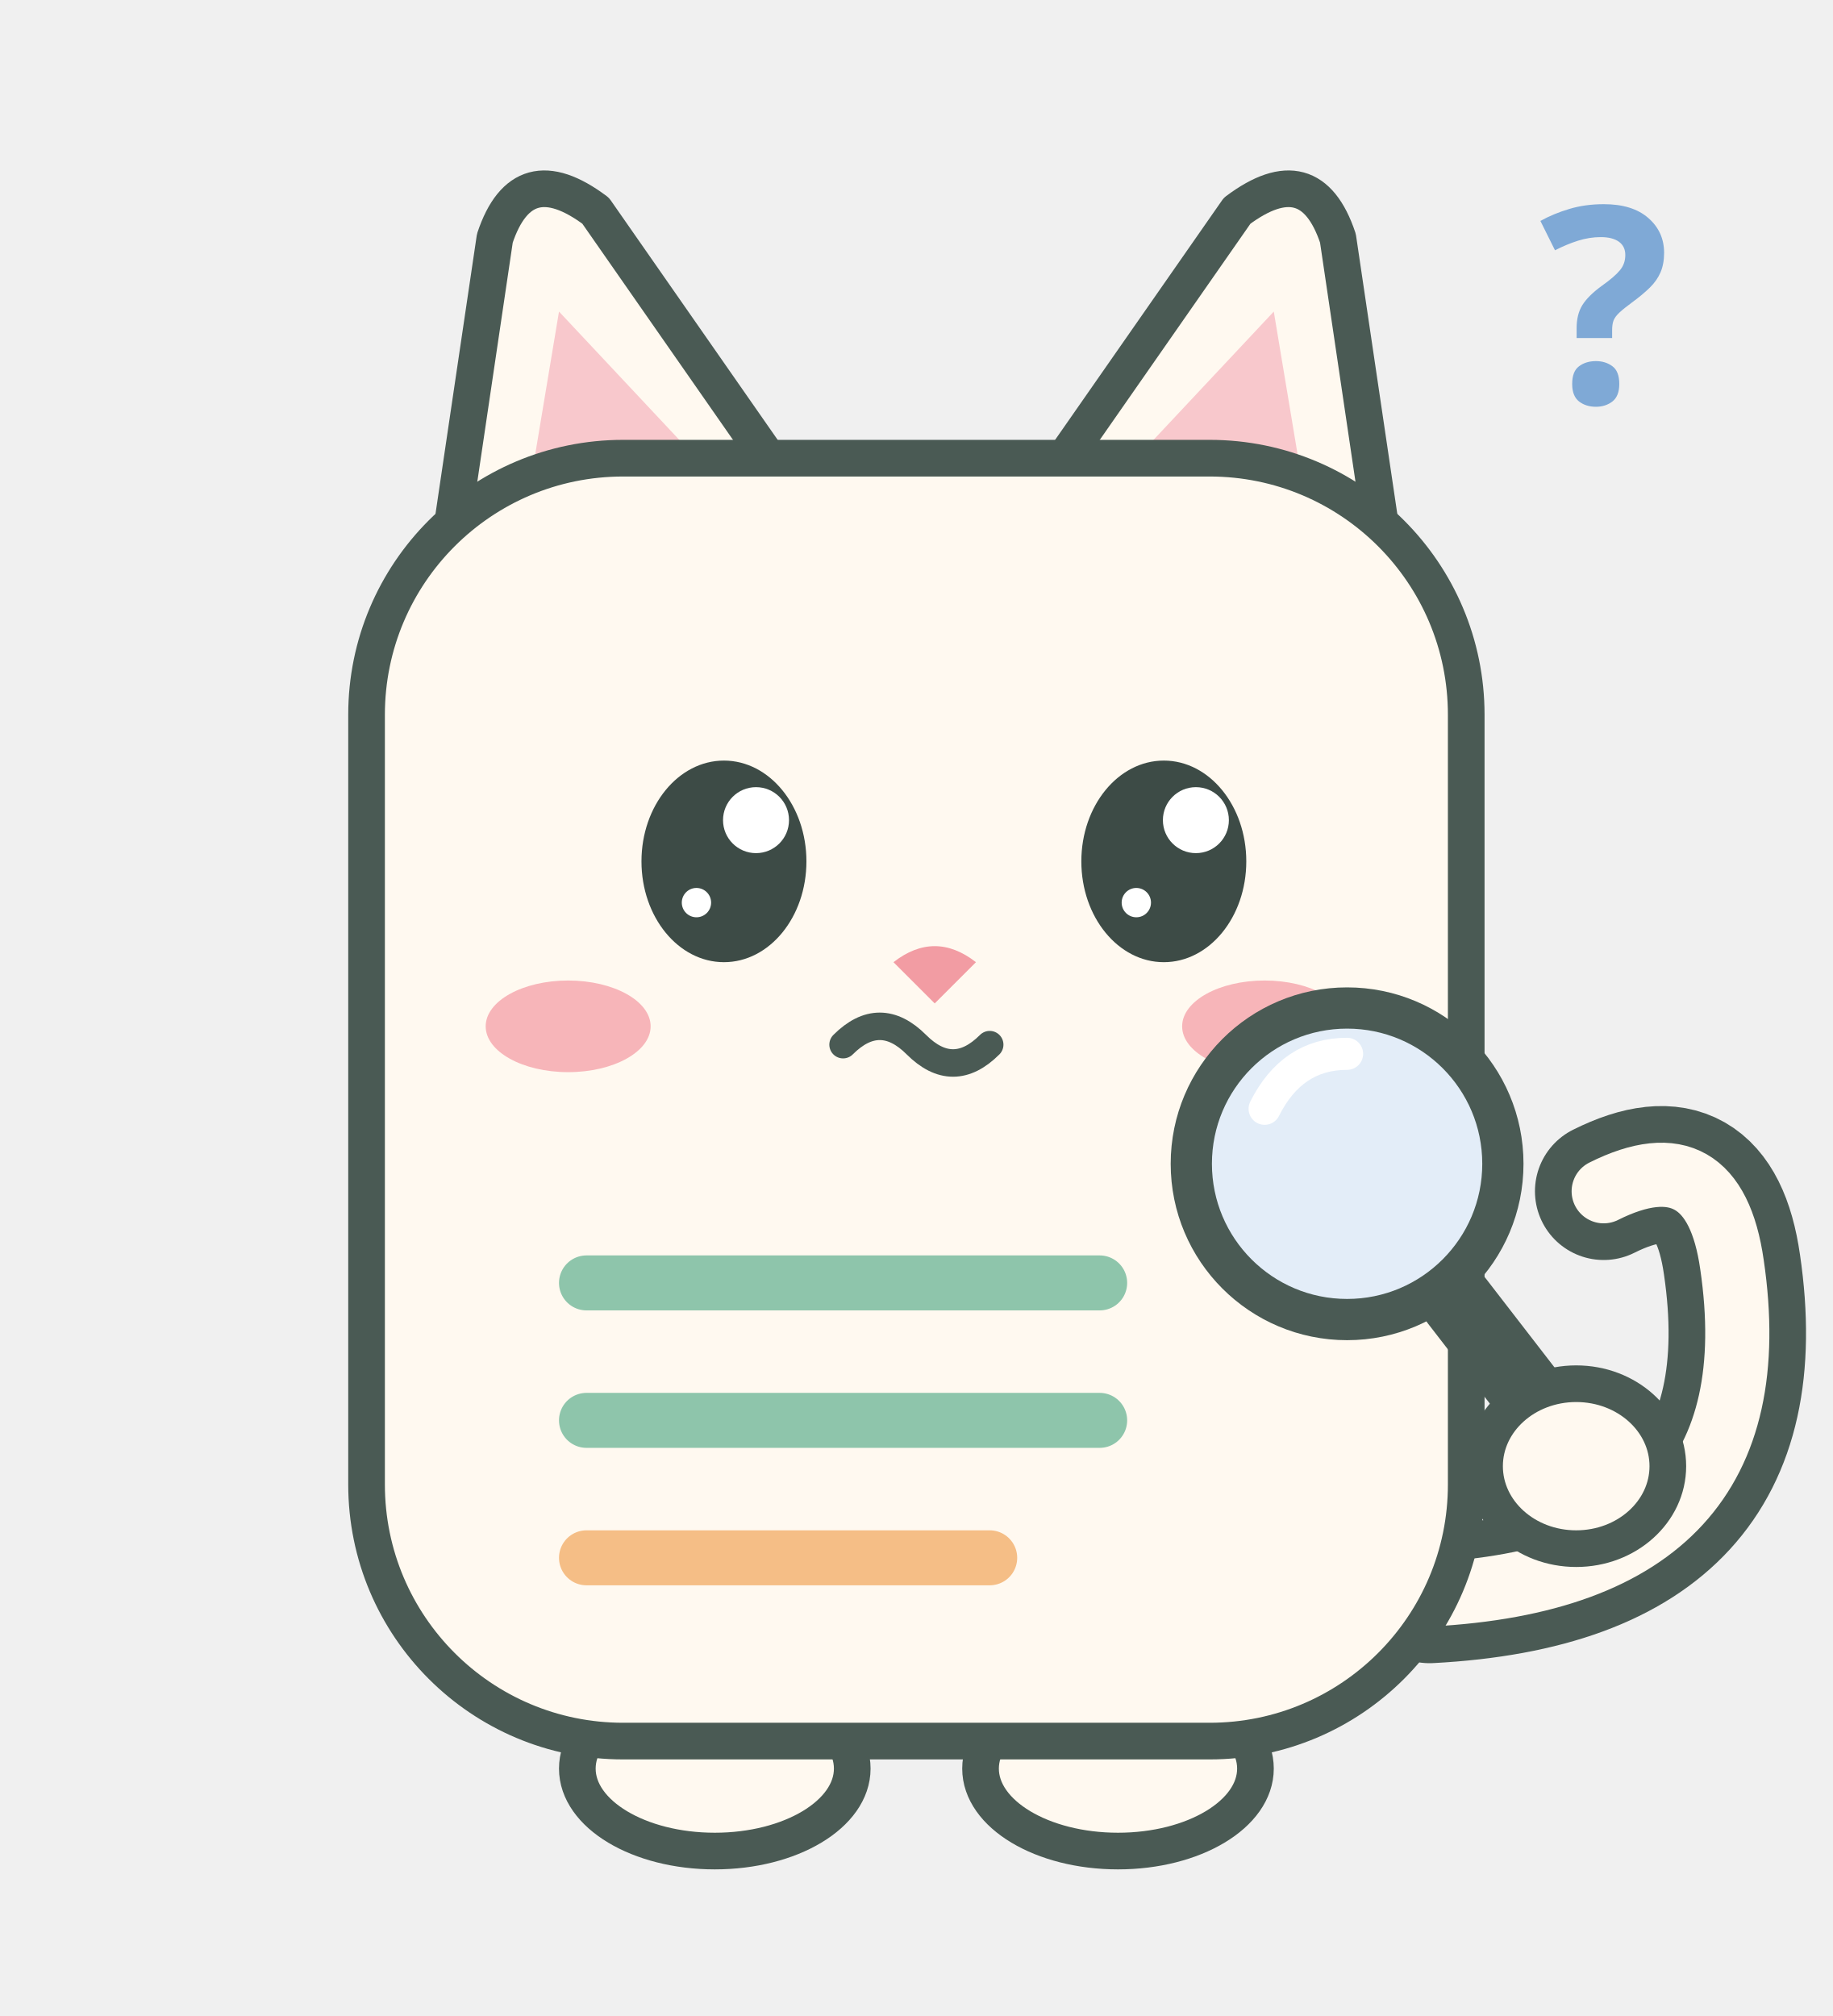
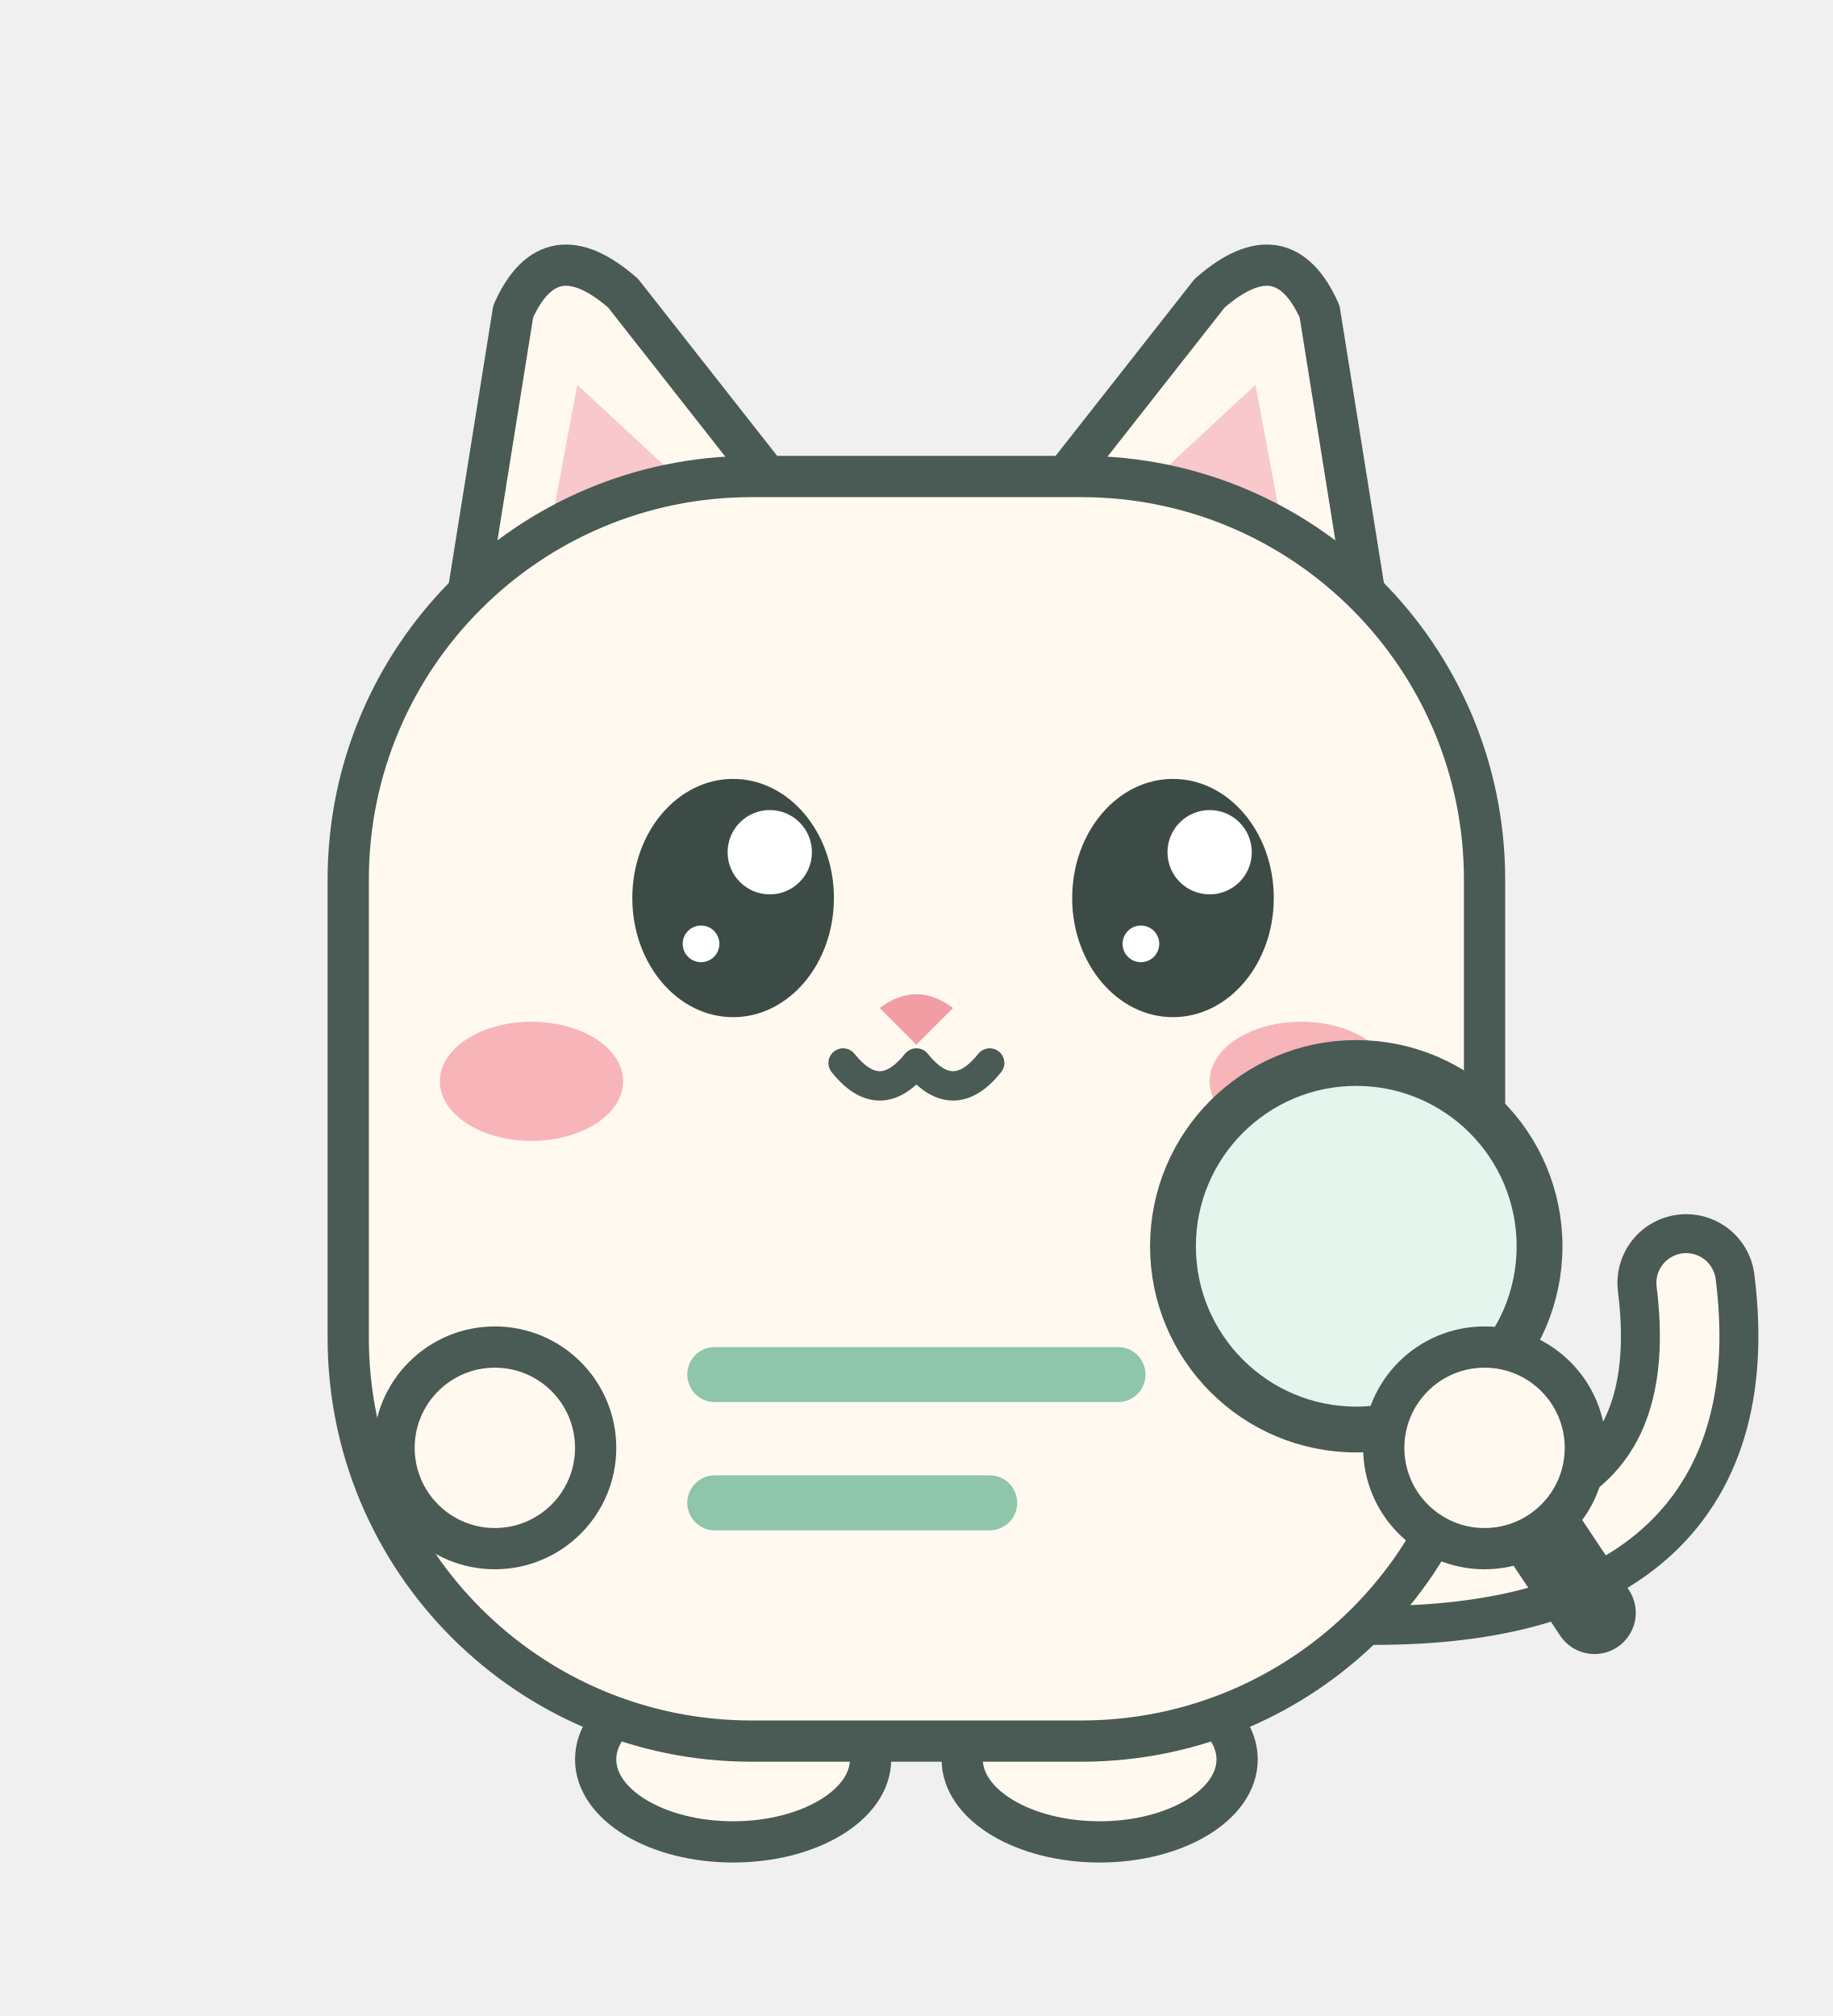
<svg xmlns="http://www.w3.org/2000/svg" width="200" height="220" viewBox="0 0 200 220">
-   <path d="M156 174 Q194 172 189 138 Q187 124 175 130" fill="none" stroke="#4A5A54" stroke-width="15" stroke-linecap="round" />
-   <path d="M156 174 Q194 172 189 138 Q187 124 175 130" fill="none" stroke="#FFF9F0" stroke-width="7" stroke-linecap="round" />
-   <ellipse cx="78" cy="193" rx="15" ry="9" fill="#FFF9F0" stroke="#4A5A54" stroke-width="4" />
-   <ellipse cx="122" cy="193" rx="15" ry="9" fill="#FFF9F0" stroke="#4A5A54" stroke-width="4" />
-   <path d="M46 80 L54 26 Q57 17 65 23 L88 56 Z" fill="#FFF9F0" stroke="#4A5A54" stroke-width="4" stroke-linejoin="round" />
-   <path d="M154 80 L146 26 Q143 17 135 23 L112 56 Z" fill="#FFF9F0" stroke="#4A5A54" stroke-width="4" stroke-linejoin="round" />
-   <path d="M58 52 L61 34 L76 50 Z" fill="#F8C8CC" />
-   <path d="M142 52 L139 34 L124 50 Z" fill="#F8C8CC" />
-   <rect x="40" y="50" width="120" height="140" rx="28" fill="#FFF9F0" stroke="#4A5A54" stroke-width="4" />
-   <ellipse cx="79" cy="94" rx="9" ry="11" fill="#3D4B46" />
-   <circle cx="82.5" cy="89.5" r="3.6" fill="#FFFFFF" />
-   <circle cx="76" cy="98.5" r="1.6" fill="#FFFFFF" />
-   <ellipse cx="127" cy="94" rx="9" ry="11" fill="#3D4B46" />
-   <circle cx="130.5" cy="89.5" r="3.6" fill="#FFFFFF" />
-   <circle cx="124" cy="98.5" r="1.6" fill="#FFFFFF" />
-   <ellipse cx="62" cy="112" rx="9" ry="5" fill="#F7B5B9" />
-   <ellipse cx="138" cy="112" rx="9" ry="5" fill="#F7B5B9" />
-   <path d="M97.5 105 Q102 101.5 106.5 105 L102 109.5 Z" fill="#F29CA3" />
-   <path d="M92 114 Q96 110 100 114 Q104 118 108 114" fill="none" stroke="#4A5A54" stroke-width="3" stroke-linecap="round" />
-   <line x1="64" y1="140" x2="120" y2="140" stroke="#8EC5AB" stroke-width="6" stroke-linecap="round" />
-   <line x1="64" y1="155" x2="120" y2="155" stroke="#8EC5AB" stroke-width="6" stroke-linecap="round" />
-   <line x1="64" y1="170" x2="108" y2="170" stroke="#F5BE86" stroke-width="6" stroke-linecap="round" />
-   <line x1="159" y1="142" x2="176" y2="164" stroke="#4A5A54" stroke-width="8" stroke-linecap="round" />
-   <circle cx="147" cy="127" r="17" fill="#E3EDF8" stroke="#4A5A54" stroke-width="4.5" />
-   <path d="M138 121 Q141 115 147 115" fill="none" stroke="#FFFFFF" stroke-width="3.5" stroke-linecap="round" />
-   <ellipse cx="172" cy="160" rx="10" ry="9" fill="#FFF9F0" stroke="#4A5A54" stroke-width="4" />
-   <text x="168" y="44" font-family="Poppins, sans-serif" font-size="30" font-weight="600" fill="#7FA9D6">?</text>
+   <path d="M150 172 Q188 172 184 140" fill="none" stroke="#4A5A54" stroke-width="15" stroke-linecap="round" />
+   <path d="M150 172 Q188 172 184 140" fill="none" stroke="#FFF9F0" stroke-width="6.5" stroke-linecap="round" />
+   <ellipse cx="80" cy="192" rx="15" ry="9" fill="#FFF9F0" stroke="#4A5A54" stroke-width="4.5" />
+   <ellipse cx="120" cy="192" rx="15" ry="9" fill="#FFF9F0" stroke="#4A5A54" stroke-width="4.5" />
+   <path d="M48 84 L56 34 Q60 25 68 32 L90 60 Z" fill="#FFF9F0" stroke="#4A5A54" stroke-width="4.5" stroke-linejoin="round" />
+   <path d="M152 84 L144 34 Q140 25 132 32 L110 60 Z" fill="#FFF9F0" stroke="#4A5A54" stroke-width="4.5" stroke-linejoin="round" />
+   <path d="M60 58 L63 42 L77 55 Z" fill="#F8C8CC" />
+   <path d="M140 58 L137 42 L123 55 Z" fill="#F8C8CC" />
+   <rect x="38" y="52" width="124" height="138" rx="44" fill="#FFF9F0" stroke="#4A5A54" stroke-width="4.5" />
+   <line x1="78" y1="150" x2="122" y2="150" stroke="#8EC5AB" stroke-width="6" stroke-linecap="round" />
+   <line x1="78" y1="164" x2="108" y2="164" stroke="#8EC5AB" stroke-width="6" stroke-linecap="round" />
+   <ellipse cx="80" cy="98" rx="11" ry="13" fill="#3D4B46" />
+   <circle cx="84" cy="93" r="4.6" fill="#FFFFFF" />
+   <circle cx="76.5" cy="103" r="2" fill="#FFFFFF" />
+   <ellipse cx="128" cy="98" rx="11" ry="13" fill="#3D4B46" />
+   <circle cx="132" cy="93" r="4.6" fill="#FFFFFF" />
+   <circle cx="124.5" cy="103" r="2" fill="#FFFFFF" />
+   <ellipse cx="58" cy="118" rx="10" ry="6.5" fill="#F7B5B9" />
+   <ellipse cx="142" cy="118" rx="10" ry="6.5" fill="#F7B5B9" />
+   <path d="M96 110 Q100 107 104 110 L100 114 Z" fill="#F29CA3" />
+   <path d="M92 116 Q96 121 100 116 Q104 121 108 116" fill="none" stroke="#4A5A54" stroke-width="3.2" stroke-linecap="round" stroke-linejoin="round" />
+   <circle cx="54" cy="158" r="11" fill="#FFF9F0" stroke="#4A5A54" stroke-width="4.5" />
+   <line x1="174" y1="176" x2="158" y2="152" stroke="#4A5A54" stroke-width="9" stroke-linecap="round" />
+   <circle cx="148" cy="136" r="20" fill="#E6F4EE" stroke="#4A5A54" stroke-width="5" />
+   <circle cx="162" cy="158" r="11" fill="#FFF9F0" stroke="#4A5A54" stroke-width="4.5" />
</svg>
